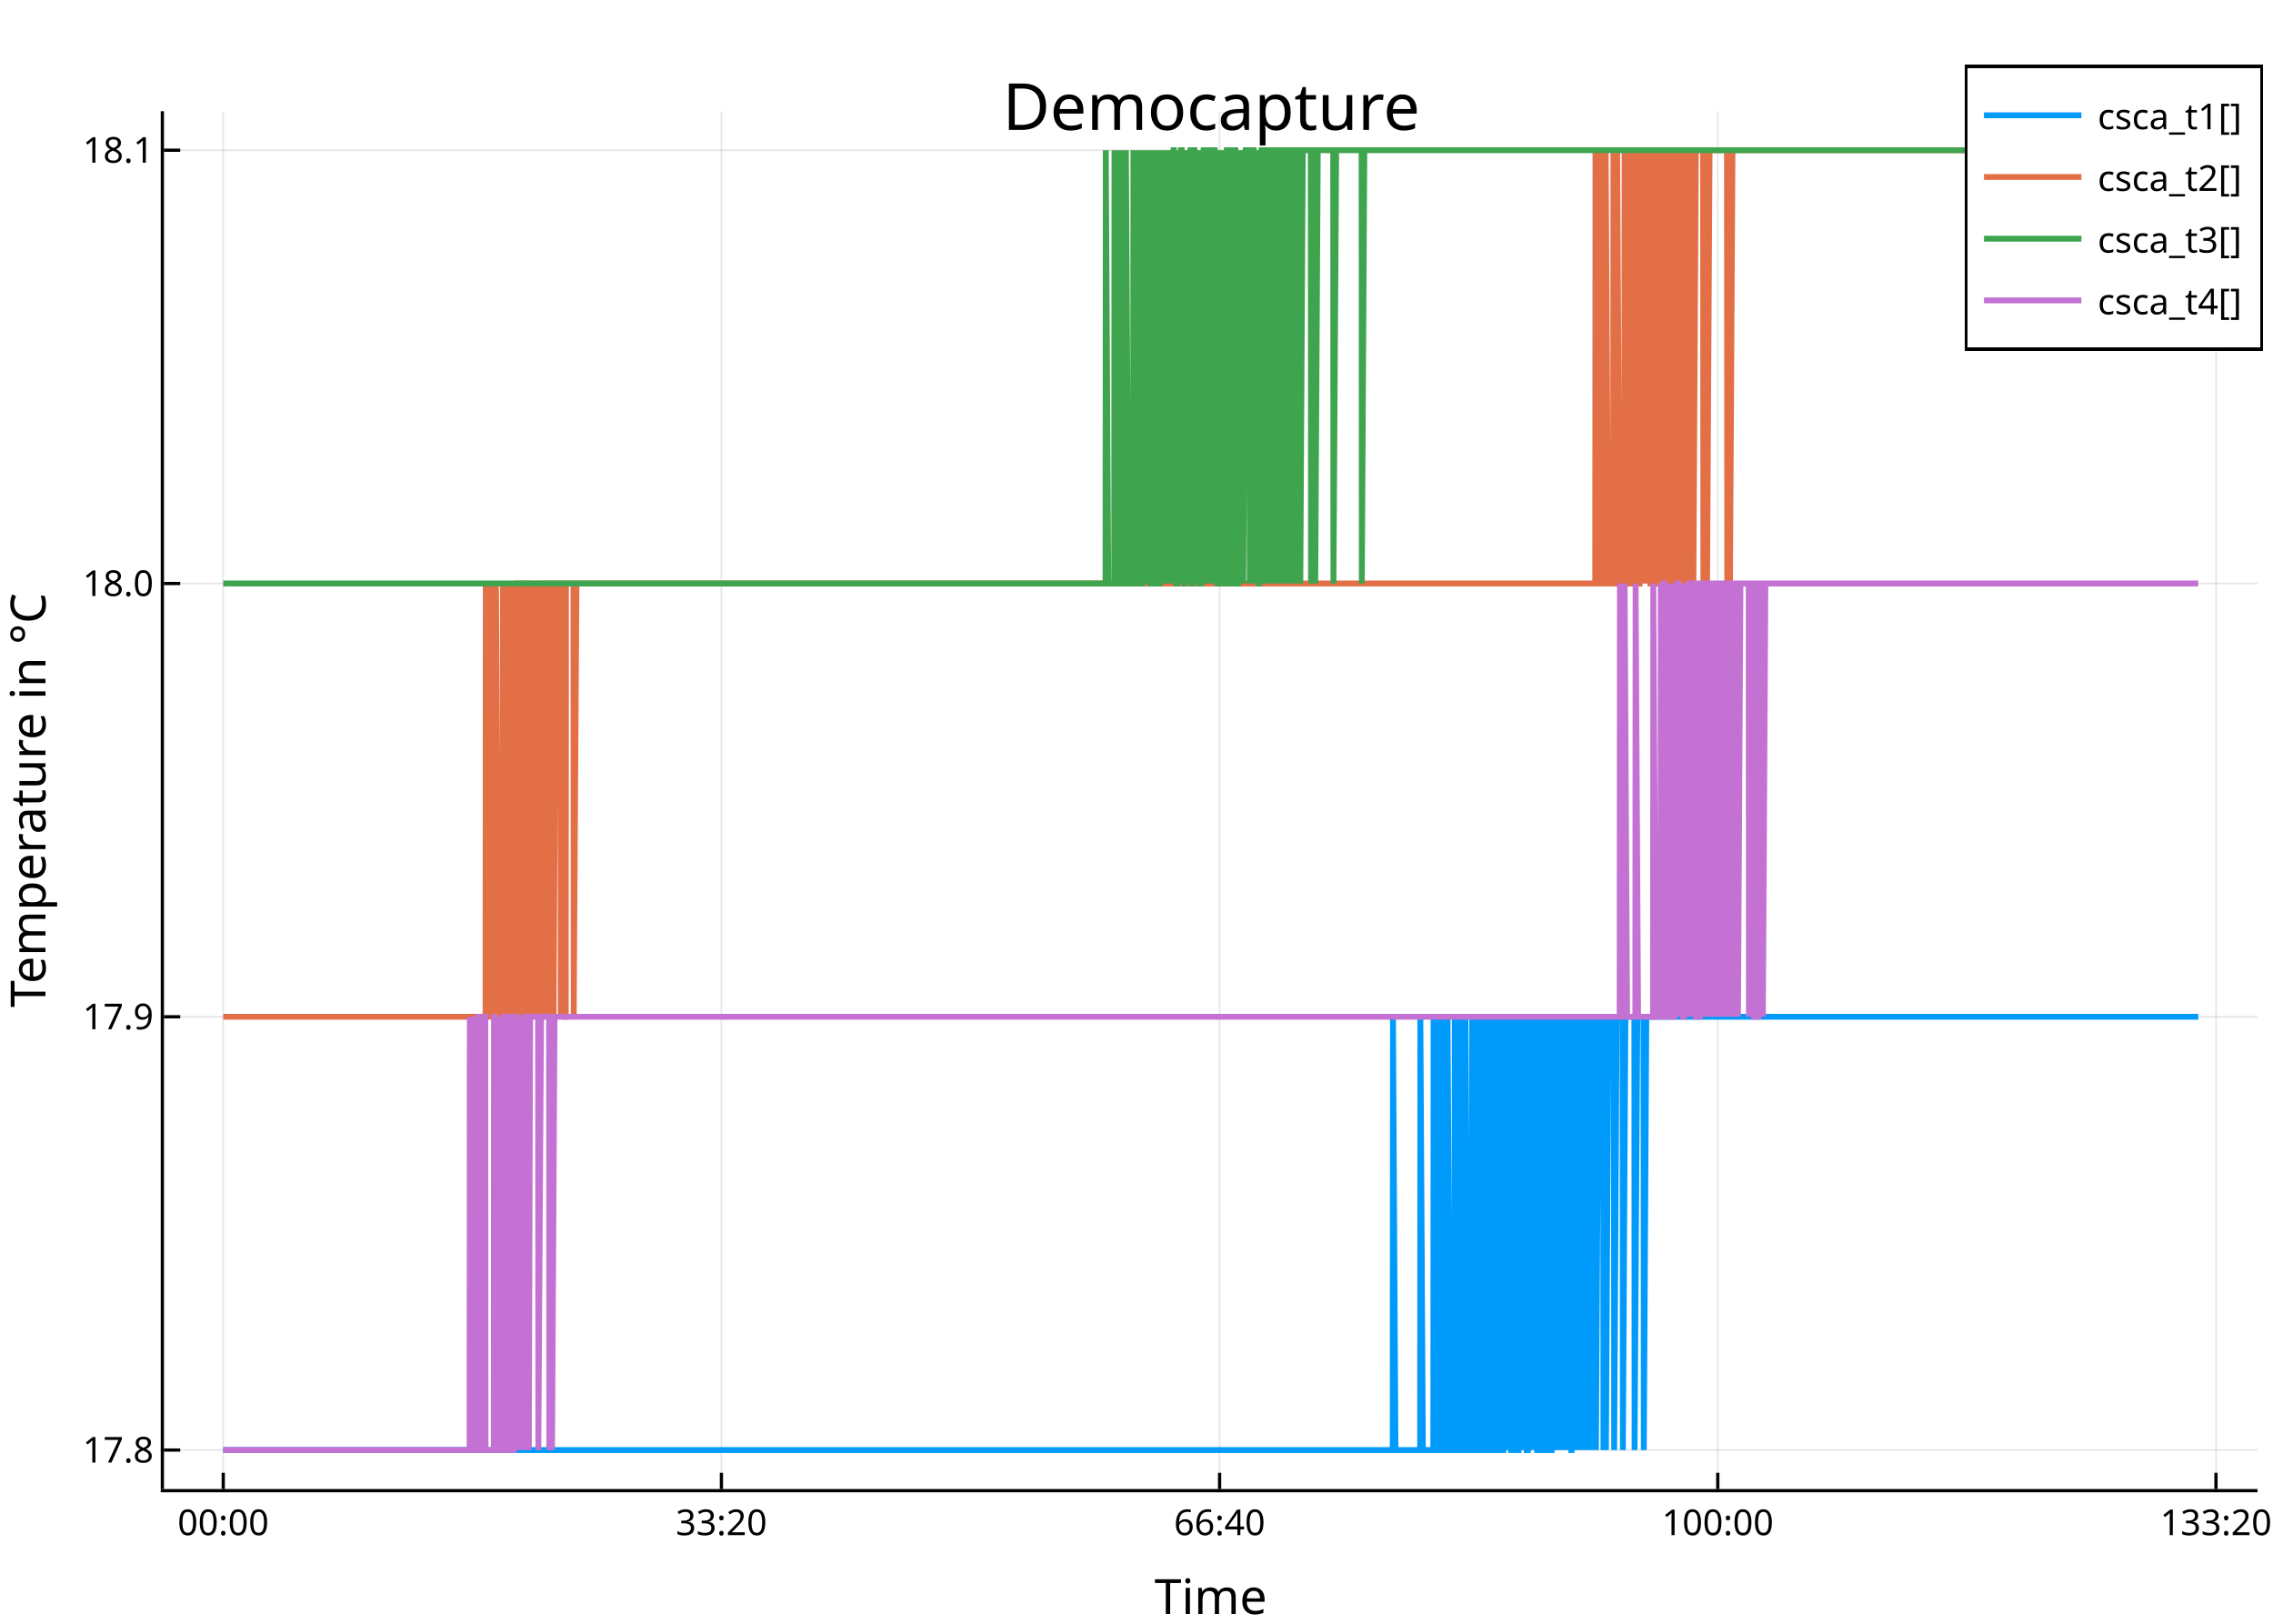
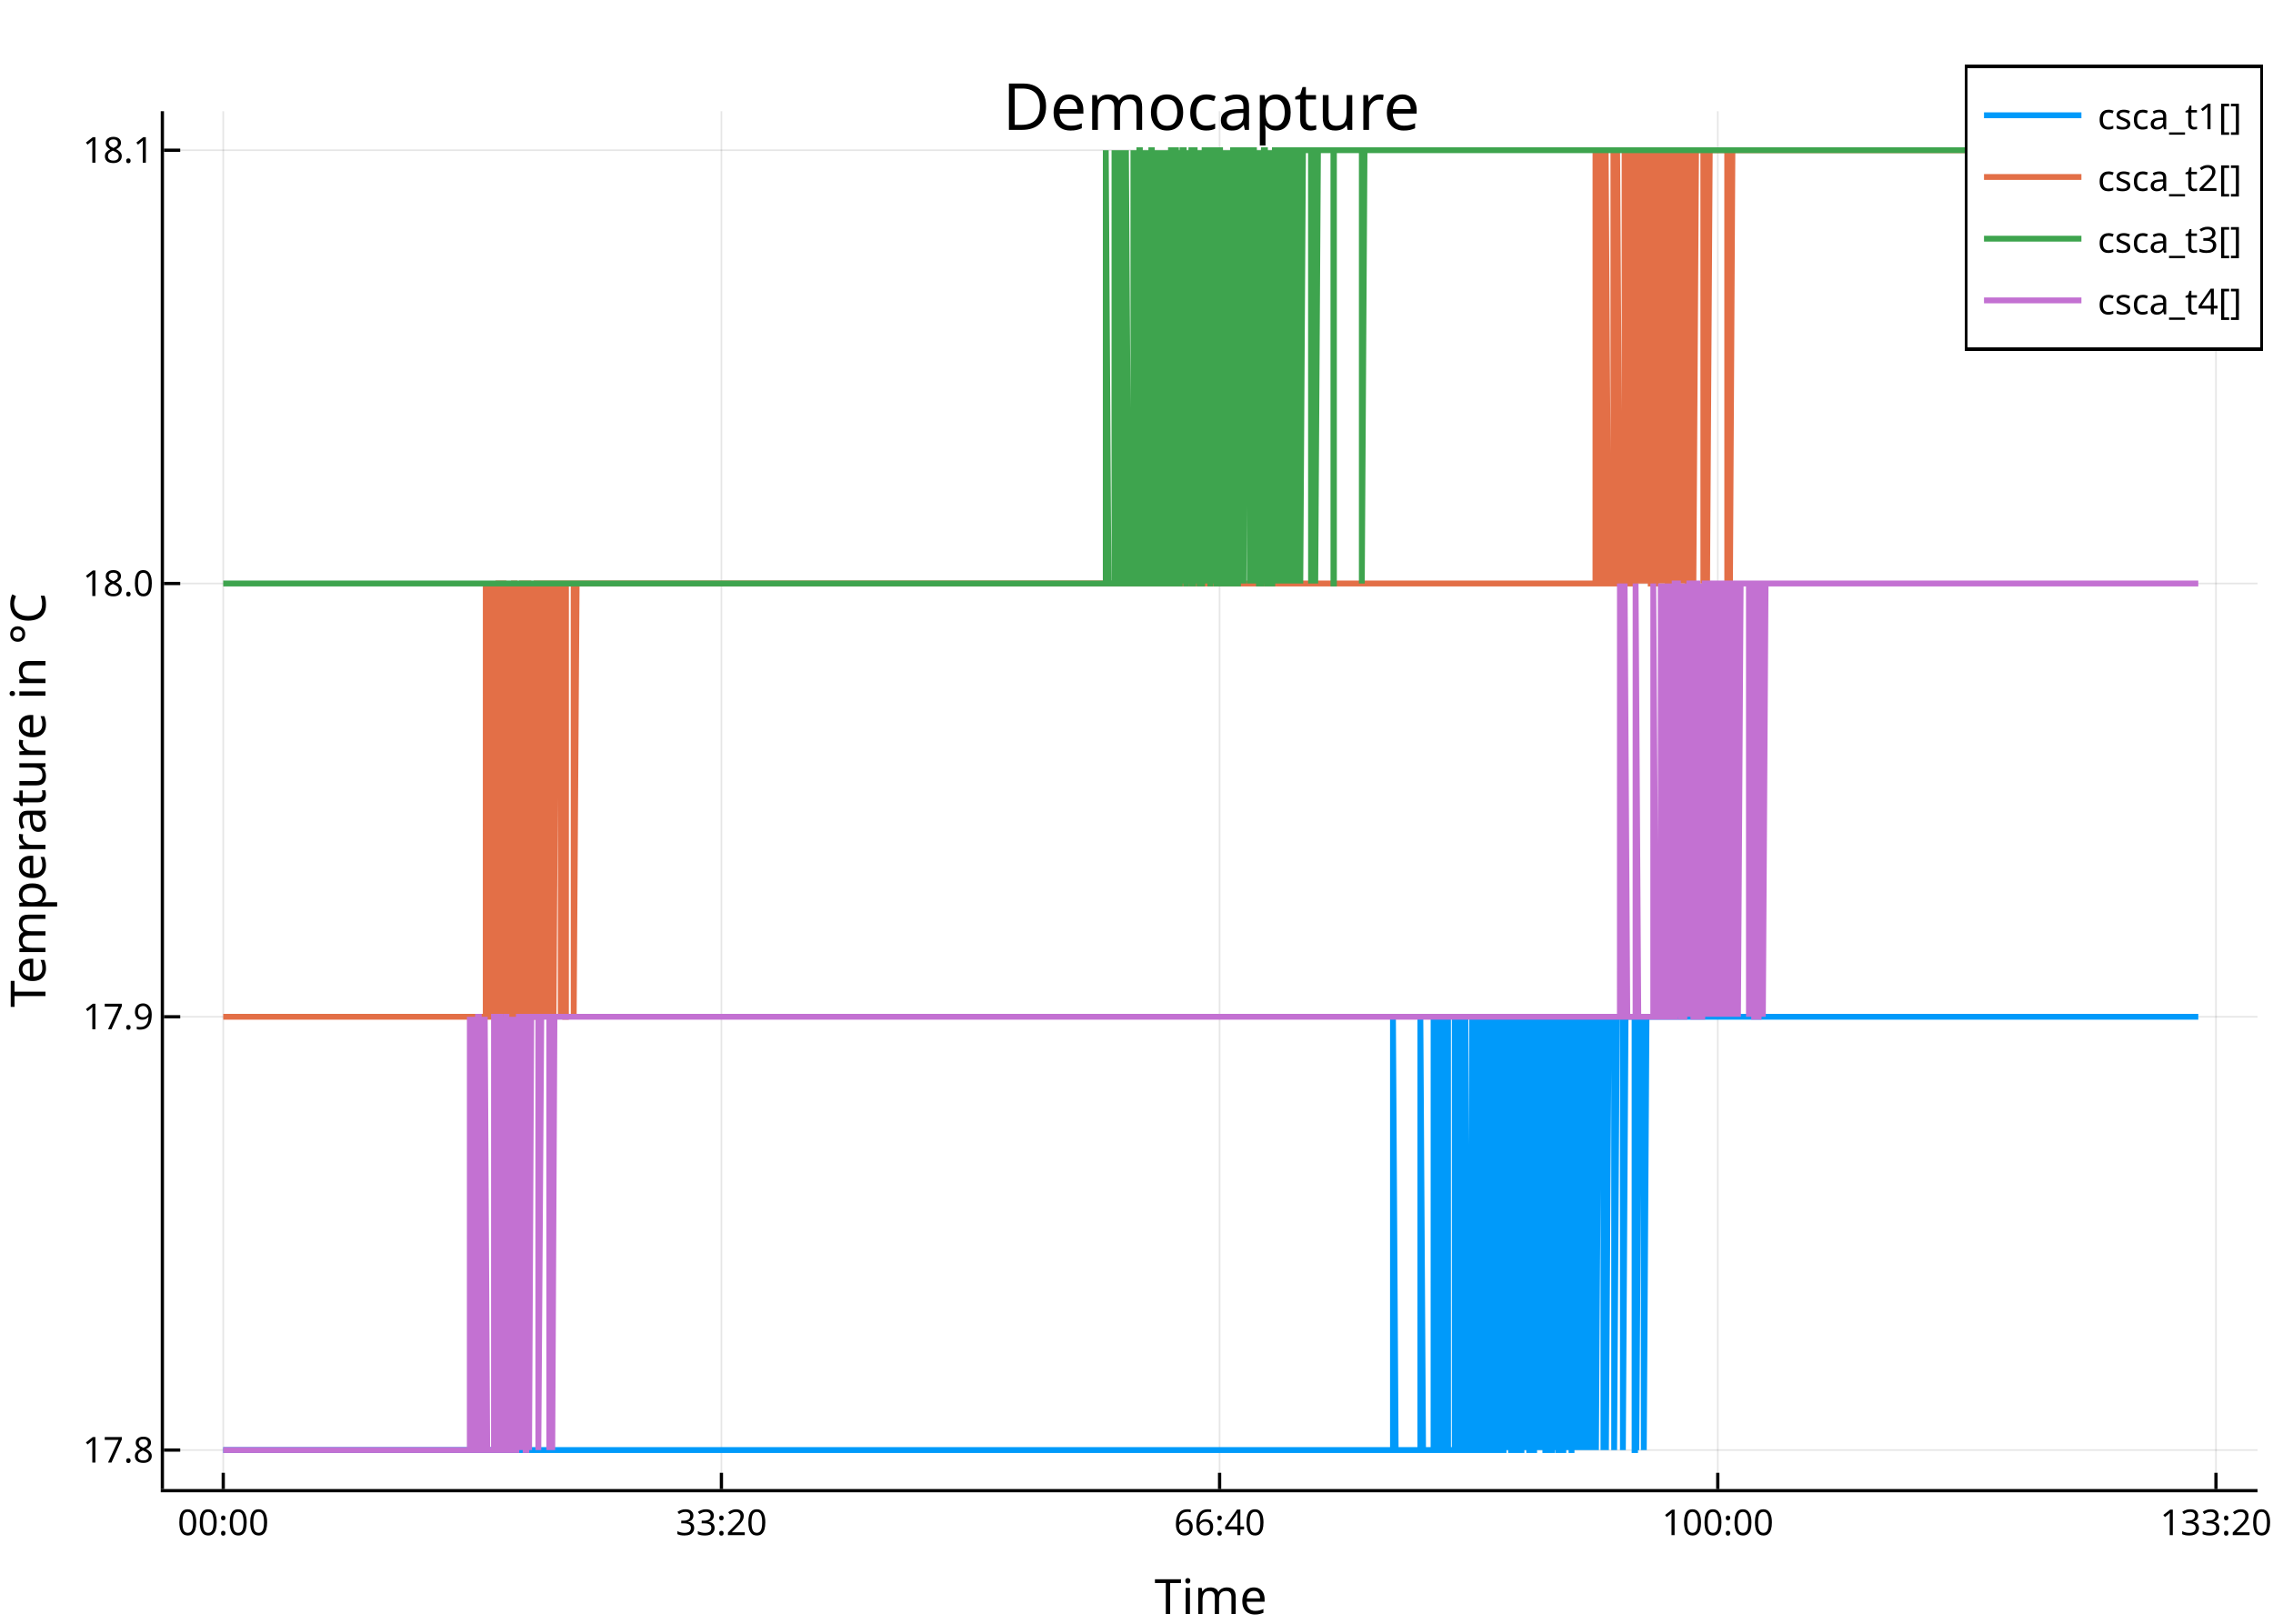
<svg xmlns="http://www.w3.org/2000/svg" class="main-svg" width="700" height="500" style="" viewBox="0 0 700 500">
  <rect x="0" y="0" width="700" height="500" style="fill: rgb(255, 255, 255); fill-opacity: 1;" />
-   <defs id="defs-a75c90">
+   <defs id="defs-1ea648">
    <g class="clips">
-       <clipPath id="clipa75c90xyplot" class="plotclip">
+       <clipPath id="clip1ea648xyplot" class="plotclip">
        <rect width="644.738" height="424.274" />
      </clipPath>
-       <clipPath class="axesclip" id="clipa75c90x">
+       <clipPath class="axesclip" id="clip1ea648x">
        <rect x="50.501" y="0" width="644.738" height="500" />
      </clipPath>
-       <clipPath class="axesclip" id="clipa75c90y">
+       <clipPath class="axesclip" id="clip1ea648y">
        <rect x="0" y="34.247" width="700" height="424.274" />
      </clipPath>
-       <clipPath class="axesclip" id="clipa75c90xy">
+       <clipPath class="axesclip" id="clip1ea648xy">
        <rect x="50.501" y="34.247" width="644.738" height="424.274" />
      </clipPath>
    </g>
    <g class="gradients" />
    <g class="patterns" />
  </defs>
  <g class="bglayer" />
  <g class="layer-below">
    <g class="imagelayer" />
    <g class="shapelayer" />
  </g>
  <g class="cartesianlayer">
    <g class="subplot xy">
      <g class="layer-subplot">
        <g class="shapelayer" />
        <g class="imagelayer" />
      </g>
      <g class="minor-gridlayer">
        <g class="x" />
        <g class="y" />
      </g>
      <g class="gridlayer">
        <g class="x">
          <path class="xgrid crisp" transform="translate(68.7506,0)" d="M0,34.247v424.274" style="stroke: rgb(0, 0, 0); stroke-opacity: 0.1; stroke-width: 0.5px;" />
          <path class="xgrid crisp" transform="translate(222.1706,0)" d="M0,34.247v424.274" style="stroke: rgb(0, 0, 0); stroke-opacity: 0.1; stroke-width: 0.5px;" />
          <path class="xgrid crisp" transform="translate(375.5906,0)" d="M0,34.247v424.274" style="stroke: rgb(0, 0, 0); stroke-opacity: 0.1; stroke-width: 0.5px;" />
          <path class="xgrid crisp" transform="translate(529.0106,0)" d="M0,34.247v424.274" style="stroke: rgb(0, 0, 0); stroke-opacity: 0.1; stroke-width: 0.5px;" />
          <path class="xgrid crisp" transform="translate(682.4406,0)" d="M0,34.247v424.274" style="stroke: rgb(0, 0, 0); stroke-opacity: 0.1; stroke-width: 0.5px;" />
        </g>
        <g class="y">
          <path class="ygrid crisp" transform="translate(0,446.5171)" d="M50.501,0h644.738" style="stroke: rgb(0, 0, 0); stroke-opacity: 0.1; stroke-width: 0.5px;" />
          <path class="ygrid crisp" transform="translate(0,313.0971)" d="M50.501,0h644.738" style="stroke: rgb(0, 0, 0); stroke-opacity: 0.1; stroke-width: 0.5px;" />
          <path class="ygrid crisp" transform="translate(0,179.6771)" d="M50.501,0h644.738" style="stroke: rgb(0, 0, 0); stroke-opacity: 0.1; stroke-width: 0.5px;" />
          <path class="ygrid crisp" transform="translate(0,46.2571)" d="M50.501,0h644.738" style="stroke: rgb(0, 0, 0); stroke-opacity: 0.1; stroke-width: 0.5px;" />
        </g>
      </g>
      <g class="zerolinelayer" />
      <g class="layer-between">
        <g class="shapelayer" />
        <g class="imagelayer" />
      </g>
      <path class="xlines-below" />
      <path class="ylines-below" />
      <g class="overlines-below" />
      <g class="xaxislayer-below" />
      <g class="yaxislayer-below" />
      <g class="overaxes-below" />
      <g class="overplot">
-         <g class="xy" transform="translate(50.5006,34.2471)" clip-path="url(#clipa75c90xyplot)">
+         <g class="xy" transform="translate(50.5006,34.2471)" clip-path="url(#clip1ea648xyplot)">
          <g class="scatterlayer mlayer">
-             <g class="trace scatter trace0d19b8" style="stroke-miterlimit: 2; opacity: 1;">
-               <g class="fills" />
-               <g class="errorbars" />
-               <g class="lines">
-                 <path class="js-line" d="M18.25,412.27L378.41,412.27L378.48,278.85L379.25,412.27L379.33,412.27L386.84,412.27L386.92,278.85L387.69,412.27L387.77,412.27L390.91,412.27L390.99,278.85L391.6,412.27L391.68,278.85L391.75,278.85L392.52,412.27L392.6,412.27L393.44,412.27L393.52,278.85L394.36,412.27L394.44,412.27L395.21,412.27L395.28,278.85L396.13,412.27L396.2,412.27L397.43,412.27L397.51,278.85L398.27,412.27L398.35,412.27L398.74,412.27L398.81,278.85L399.58,412.27L399.66,412.27L399.96,278.85L400.35,412.27L400.42,412.27L400.73,412.27L400.81,278.85L401.65,412.27L401.73,412.27L402.8,412.27L402.88,278.85L403.72,412.27L403.8,412.27L404.03,278.85L404.49,412.27L404.57,412.27L405.03,412.27L405.1,278.85L405.26,278.85L405.33,412.27L405.72,412.27L405.79,278.85L406.64,412.27L406.71,412.27L407.17,412.27L407.25,278.85L408.02,412.27L408.09,278.85L408.25,278.85L408.32,412.27L408.48,412.27L408.55,278.85L409.32,412.27L409.4,412.27L409.55,412.27L409.63,278.85L409.86,278.85L409.94,412.27L410.63,278.85L410.7,412.27L411.39,412.27L411.47,278.85L412.24,412.27L412.31,412.27L412.47,412.27L412.54,278.85L413.23,412.27L413.31,278.85L414,412.27L414.08,278.85L414.84,412.27L414.92,412.27L415.61,278.85L415.69,412.27L416.46,278.85L416.53,412.27L417.15,412.27L417.22,278.85L417.99,412.27L418.07,278.85L418.83,412.27L418.91,278.85L419.68,412.27L419.75,412.27L420.06,412.27L420.14,278.85L420.9,412.27L420.98,278.85L421.21,412.27L421.67,278.85L421.75,278.85L422.44,412.27L422.52,278.85L422.82,278.85L422.9,412.27L423.28,412.27L423.36,278.85L423.9,412.27L424.05,278.85L424.13,278.85L424.97,412.27L425.05,412.27L425.74,278.85L425.81,412.27L426.35,278.85L426.5,412.27L426.58,412.27L427.04,278.85L427.27,412.27L427.35,412.27L428.04,278.85L428.12,412.27L428.88,278.85L428.96,278.85L429.34,278.85L429.42,412.27L430.11,278.85L430.19,412.27L430.95,278.85L431.03,412.27L431.8,278.85L431.87,412.27L432.64,278.85L432.72,412.27L433.33,278.85L433.41,412.27L433.49,412.27L434.18,278.85L434.25,412.27L434.94,278.85L435.02,412.27L435.79,278.85L435.86,278.85L436.17,278.85L436.25,412.27L437.01,278.85L437.09,278.85L437.47,412.27L437.78,278.85L437.86,278.85L438.55,412.27L438.63,278.85L439.16,412.27L439.32,278.85L439.39,278.85L440.16,412.27L440.24,278.85L440.93,278.85L441,412.27L441.77,278.85L441.85,278.85L443.23,278.85L443.3,412.27L443.99,278.85L444.07,412.27L444.84,278.85L444.92,278.85L446.53,278.85L446.6,412.27L447.37,278.85L447.45,278.85L449.21,278.85L449.29,412.27L450.06,278.85L450.13,278.85L452.82,278.85L452.89,412.27L453.74,278.85L453.81,278.85L455.65,278.85L455.73,412.27L456.5,278.85L456.58,278.85L626.49,278.85" style="vector-effect: none; fill: none; stroke: rgb(0, 154, 250); stroke-opacity: 1; stroke-width: 1.8px; opacity: 1;" />
-               </g>
-               <g class="points" />
-               <g class="text" />
-             </g>
-             <g class="trace scatter trace20550d" style="stroke-miterlimit: 2; opacity: 1;">
-               <g class="fills" />
-               <g class="errorbars" />
-               <g class="lines">
-                 <path class="js-line" d="M18.25,278.85L99.02,278.85L99.1,145.43L99.87,278.85L99.94,278.85L100.71,145.43L100.79,278.85L101.4,278.85L101.48,145.43L102.17,278.85L102.25,145.43L103.01,278.85L103.09,278.85L104.32,278.85L104.39,145.43L105.24,278.85L105.31,278.85L105.77,145.43L106,278.85L106.08,278.85L106.16,145.43L106.77,278.85L106.85,278.85L107.69,278.85L107.77,145.43L108.61,278.85L108.69,145.43L108.84,145.43L108.92,278.85L109.53,145.43L109.61,278.85L109.69,278.85L109.99,278.85L110.07,145.43L110.3,145.43L110.38,278.85L110.61,278.85L110.68,145.43L111.3,278.85L111.37,145.43L111.45,145.43L112.22,278.85L112.3,145.43L113.06,278.85L113.14,145.43L113.29,145.43L113.37,278.85L114.06,145.43L114.14,278.85L114.83,145.43L114.9,278.85L115.75,145.43L115.82,145.43L116.05,278.85L116.51,145.43L116.59,145.43L116.97,145.43L117.05,278.85L117.82,145.43L117.9,145.43L118.74,145.43L118.82,278.85L119.58,145.43L119.66,145.43L119.89,145.43L119.97,278.85L120.73,145.43L120.81,145.43L122.11,145.43L122.19,278.85L122.96,145.43L123.03,145.43L123.5,145.43L123.57,278.85L123.73,278.85L123.8,145.43L126.1,145.43L126.18,278.85L127.02,145.43L127.1,145.43L440.77,145.43L440.85,12.01L441.62,145.43L441.69,145.43L442.15,145.43L442.23,12.01L443,145.43L443.07,145.43L443.92,145.43L443.99,12.01L444.76,145.43L444.84,145.43L446.3,145.43L446.37,12.01L447.22,145.43L447.29,145.43L447.45,145.43L447.52,12.01L448.29,145.43L448.37,145.43L449.75,145.43L449.82,12.01L450.59,145.43L450.67,145.43L451.21,145.43L451.28,12.01L451.82,145.43L451.97,12.01L452.05,12.01L452.82,145.43L452.89,145.43L453.51,12.01L453.58,145.43L453.66,145.43L454.27,12.01L454.35,145.43L454.43,145.43L455.19,12.01L455.27,12.01L455.89,145.43L455.96,12.01L456.04,12.01L456.73,145.43L456.81,12.01L457.04,12.01L457.11,145.43L457.57,12.01L457.8,145.43L457.88,145.43L458.11,145.43L458.19,12.01L458.42,12.01L458.49,145.43L459.18,12.01L459.26,145.43L459.41,145.43L459.49,12.01L460.18,12.01L460.26,145.43L461.02,12.01L461.1,145.43L461.87,12.01L461.95,12.01L462.25,12.01L462.33,145.43L462.94,12.01L463.02,145.43L463.1,145.43L463.86,12.01L463.94,12.01L464.71,145.43L464.78,145.43L465.47,12.01L465.55,145.43L466.32,12.01L466.39,12.01L466.78,12.01L466.85,145.43L467.62,12.01L467.7,12.01L468.47,145.43L468.54,12.01L468.7,12.01L468.77,145.43L468.93,145.43L469,12.01L469.23,145.43L469.69,12.01L469.77,12.01L470.15,12.01L470.23,145.43L470.92,12.01L471,145.43L471.76,12.01L471.84,12.01L473.99,12.01L474.07,145.43L474.83,12.01L474.91,12.01L475.14,12.01L475.22,145.43L475.98,12.01L476.06,12.01L481.35,12.01L481.43,145.43L482.2,12.01L482.27,145.43L483.04,12.01L483.12,12.01L626.49,12.01" style="vector-effect: none; fill: none; stroke: rgb(227, 111, 71); stroke-opacity: 1; stroke-width: 1.8px; opacity: 1;" />
-               </g>
-               <g class="points" />
-               <g class="text" />
-             </g>
-             <g class="trace scatter traced1fbab" style="stroke-miterlimit: 2; opacity: 1;">
-               <g class="fills" />
-               <g class="errorbars" />
-               <g class="lines">
-                 <path class="js-line" d="M18.25,145.43L289.96,145.43L290.04,12.01L290.8,145.43L290.88,145.43L292.64,145.43L292.72,12.01L293.49,145.43L293.56,145.43L294.02,145.43L294.1,12.01L294.87,145.43L294.94,12.01L295.71,145.43L295.79,145.43L296.17,145.43L296.25,12.01L297.02,145.43L297.09,145.43L298.47,145.43L298.55,12.01L299.24,145.43L299.32,12.01L300.08,145.43L300.16,145.43L300.77,12.01L300.85,145.43L300.93,145.43L301.24,145.43L301.31,12.01L302,145.43L302.08,12.01L302.85,145.43L302.92,12.01L303.77,145.43L303.84,145.43L304,145.43L304.07,12.01L304.92,145.43L304.99,145.43L305.22,145.43L305.3,12.01L306.07,145.43L306.14,145.43L306.68,145.43L306.76,12.01L307.6,145.43L307.68,12.01L308.45,145.43L308.52,12.01L309.29,145.43L309.37,12.01L310.13,145.43L310.21,12.01L310.82,145.43L310.9,12.01L310.98,12.01L311.74,145.43L311.82,145.43L312.13,145.43L312.2,12.01L313.05,145.43L313.13,12.01L313.43,12.01L313.51,145.43L314.2,12.01L314.28,145.43L314.51,145.43L314.58,12.01L315.27,145.43L315.35,12.01L316.04,145.43L316.12,12.01L316.58,12.01L316.65,145.43L316.88,145.43L316.96,12.01L317.34,12.01L317.42,145.43L318.11,12.01L318.19,145.43L318.96,12.01L319.03,145.43L319.42,145.43L319.49,12.01L319.95,145.43L320.18,12.01L320.26,12.01L320.49,12.01L320.57,145.43L321.33,12.01L321.41,12.01L322.18,145.43L322.25,12.01L322.48,12.01L322.56,145.43L323.48,12.01L323.56,12.01L324.33,145.43L324.4,145.43L325.17,12.01L325.25,145.43L325.55,12.01L325.94,145.43L326.01,145.43L326.32,145.43L326.4,12.01L327.24,145.43L327.32,12.01L327.55,12.01L327.62,145.43L327.85,12.01L328.31,145.43L328.39,145.43L329.16,12.01L329.23,12.01L329.46,12.01L329.54,145.43L329.7,145.43L329.77,12.01L329.93,12.01L330,145.43L330.62,12.01L330.69,145.43L330.77,145.43L331.54,12.01L331.61,145.43L332.3,12.01L332.38,145.43L333.15,12.01L333.22,12.01L334.3,12.01L334.37,145.43L335.14,12.01L335.22,12.01L335.6,12.01L335.68,145.43L336.37,12.01L336.45,145.43L337.06,12.01L337.14,145.43L337.21,145.43L337.98,12.01L338.06,12.01L338.21,145.43L338.75,12.01L338.82,12.01L338.98,12.01L339.05,145.43L339.82,12.01L339.9,145.43L340.66,12.01L340.74,12.01L341.43,145.43L341.51,12.01L342.43,12.01L342.51,145.43L343.35,12.01L343.43,12.01L343.81,12.01L343.89,145.43L344.65,12.01L344.73,12.01L344.88,145.43L345.42,12.01L345.5,12.01L346.34,12.01L346.42,145.43L347.26,12.01L347.34,145.43L348.11,12.01L348.18,12.01L349.03,12.01L349.1,145.43L349.87,12.01L349.95,145.43L350.71,12.01L350.79,12.01L353.17,12.01L353.25,145.43L354.09,12.01L354.17,12.01L354.47,12.01L354.55,145.43L355.32,12.01L355.39,12.01L360.07,12.01L360.15,145.43L360.99,12.01L361.07,12.01L368.82,12.01L368.89,145.43L369.66,12.01L369.74,12.01L626.49,12.01" style="vector-effect: none; fill: none; stroke: rgb(62, 164, 78); stroke-opacity: 1; stroke-width: 1.8px; opacity: 1;" />
-               </g>
-               <g class="points" />
-               <g class="text" />
-             </g>
-             <g class="trace scatter trace2af8b9" style="stroke-miterlimit: 2; opacity: 1;">
-               <g class="fills" />
-               <g class="errorbars" />
-               <g class="lines">
-                 <path class="js-line" d="M18.25,412.27L94.11,412.27L94.19,278.85L94.96,412.27L95.04,412.27L95.5,412.27L95.57,278.85L96.34,412.27L96.42,412.27L96.65,412.27L96.72,278.85L96.88,278.85L96.95,412.27L97.03,278.85L97.64,412.27L97.72,412.27L97.87,412.27L97.95,278.85L98.72,412.27L98.79,278.85L98.95,278.85L99.02,412.27L101.56,412.27L101.63,278.85L101.79,278.85L101.86,412.27L102.02,278.85L102.55,412.27L102.63,412.27L102.78,412.27L102.86,278.85L103.7,412.27L103.78,412.27L103.93,412.27L104.01,278.85L104.62,412.27L104.7,278.85L104.78,278.85L105.47,412.27L105.54,278.85L105.7,278.85L105.77,412.27L106.16,412.27L106.24,278.85L106.39,278.85L106.47,412.27L106.93,412.27L107,278.85L107.39,278.85L107.46,412.27L107.69,412.27L107.77,278.85L108.46,412.27L108.54,278.85L108.84,278.85L108.92,412.27L109.61,278.85L109.69,412.27L110.38,278.85L110.45,412.27L111.22,278.85L111.3,278.85L111.99,412.27L112.07,278.85L112.37,412.27L112.76,278.85L112.83,278.85L115.21,278.85L115.29,412.27L116.13,278.85L116.21,278.85L118.59,278.85L118.66,412.27L119.43,278.85L119.51,412.27L120.27,278.85L120.35,278.85L448.29,278.85L448.37,145.43L449.13,278.85L449.21,278.85L449.75,278.85L449.82,145.43L450.59,278.85L450.67,278.85L453.12,278.85L453.2,145.43L453.97,278.85L454.04,278.85L458.57,278.85L458.65,145.43L459.41,278.85L459.49,278.85L460.87,278.85L460.95,145.43L461.72,278.85L461.79,145.43L461.95,145.43L462.02,278.85L462.18,145.43L462.71,278.85L462.79,278.85L463.1,278.85L463.17,145.43L463.86,278.85L463.94,145.43L464.71,278.85L464.78,278.85L465.17,278.85L465.24,145.43L466.01,278.85L466.09,145.43L466.24,145.43L466.32,278.85L467.08,145.43L467.16,278.85L467.7,145.43L467.85,278.85L467.93,278.85L468.16,278.85L468.24,145.43L468.93,278.85L469,145.43L469.62,278.85L469.69,145.43L469.77,145.43L470.15,145.43L470.23,278.85L470.92,145.43L471,278.85L471.61,145.43L471.69,278.85L471.76,278.85L471.92,278.85L471.99,145.43L472.15,145.43L472.22,278.85L472.61,145.43L472.91,278.85L472.99,278.85L473.76,145.43L473.84,145.43L473.99,145.43L474.07,278.85L474.83,145.43L474.91,145.43L475.6,278.85L475.68,145.43L475.91,145.43L475.98,278.85L476.67,145.43L476.75,278.85L477.52,145.43L477.59,145.43L477.82,145.43L477.9,278.85L478.67,145.43L478.75,278.85L479.59,145.43L479.67,145.43L480.13,278.85L480.36,145.43L480.43,145.43L480.51,278.85L481.12,145.43L481.2,145.43L481.81,145.43L481.89,278.85L482.66,145.43L482.73,145.43L483.04,145.43L483.12,278.85L483.88,145.43L483.96,145.43L484.65,145.43L484.73,278.85L485.5,145.43L485.57,145.43L488.03,145.43L488.1,278.85L488.87,145.43L488.95,145.43L489.64,145.43L489.71,278.85L489.87,278.85L489.94,145.43L490.25,145.43L490.33,278.85L490.94,145.43L491.02,278.85L491.1,278.85L491.86,145.43L491.94,145.43L492.32,145.43L492.4,278.85L493.17,145.43L493.24,145.43L626.49,145.43" style="vector-effect: none; fill: none; stroke: rgb(195, 113, 210); stroke-opacity: 1; stroke-width: 1.8px; opacity: 1;" />
+             <g class="trace scatter trace8c6fd3" style="stroke-miterlimit: 2; opacity: 1;">
+               <g class="fills" />
+               <g class="errorbars" />
+               <g class="lines">
+                 <path class="js-line" d="M18.25,412.27L378.48,412.27L378.48,278.85L379.31,412.27L379.32,412.27L386.91,412.27L386.91,412.27L386.92,278.85L387.75,412.27L387.76,412.27L390.98,412.27L390.99,278.85L391.67,412.27L391.74,278.85L391.75,278.85L392.58,412.27L392.58,412.27L392.59,412.27L393.51,412.27L393.52,278.85L394.42,412.27L394.42,412.27L394.43,412.27L395.28,412.27L395.28,278.85L395.43,278.85L395.44,412.27L397.5,412.27L397.51,278.85L398.33,412.27L398.34,412.27L398.8,412.27L398.8,412.27L398.81,278.85L399.49,412.27L399.56,278.85L399.57,278.85L400.33,412.27L400.34,412.27L400.8,412.27L400.81,278.85L401.71,412.27L401.72,412.27L402.87,412.27L402.88,278.85L403.56,412.27L403.63,278.85L403.64,278.85L403.64,412.27L404.39,412.27L404.4,412.27L405.09,412.27L405.09,412.27L405.1,278.85L405.32,278.85L405.32,278.85L405.33,412.27L405.78,412.27L405.78,412.27L405.79,278.85L406.7,412.27L406.71,412.27L407.24,412.27L407.25,278.85L407.93,412.27L408,278.85L408.01,278.85L408.77,412.27L408.78,412.27L409.62,412.27L409.63,278.85L409.93,278.85L409.94,412.27L410.69,278.85L410.69,278.85L410.7,412.27L411.46,412.27L411.47,278.85L412.3,412.27L412.31,412.27L412.54,412.27L412.54,278.85L413.3,412.27L413.31,278.85L414.07,412.27L414.08,278.85L414.76,412.27L414.83,278.85L414.84,278.85L414.84,412.27L415.59,412.27L415.6,412.27L416.06,278.85L416.35,412.27L416.36,412.27L416.52,278.85L417.11,412.27L417.12,412.27L417.75,278.85L417.87,412.27L417.88,412.27L418.06,412.27L418.07,278.85L418.9,412.27L418.91,278.85L419.59,412.27L419.66,278.85L419.67,278.85L420.43,412.27L420.44,412.27L421.13,278.85L421.19,412.27L421.2,412.27L421.82,278.85L421.95,412.27L421.96,412.27L422.73,278.85L422.74,278.85L423.58,412.27L423.59,278.85L424.35,412.27L424.36,278.85L424.66,278.85L424.66,412.27L425.35,278.85L425.41,412.27L425.42,412.27L425.65,412.27L425.65,412.27L425.66,278.85L426.27,412.27L426.41,278.85L426.42,278.85L427.18,412.27L427.19,412.27L427.49,412.27L427.49,412.27L427.5,278.85L428.18,412.27L428.25,278.85L428.26,278.85L428.72,412.27L429.01,278.85L429.02,278.85L429.41,278.85L429.42,412.27L429.64,412.27L429.65,278.85L430.18,278.85L430.19,412.27L430.64,278.85L430.94,412.27L430.95,412.27L430.95,278.85L431.7,278.85L431.71,278.85L431.87,278.85L431.87,412.27L432.71,278.85L432.72,412.27L433.4,278.85L433.47,412.27L433.48,412.27L434.24,278.85L434.24,278.85L434.25,412.27L435.01,278.85L435.02,412.27L435.85,278.85L435.86,278.85L436.24,278.85L436.25,412.27L437.07,278.85L437.08,278.85L437.24,278.85L437.24,412.27L438,278.85L438,278.85L438.01,412.27L438.77,278.85L438.78,412.27L439.54,278.85L439.55,412.27L440.37,278.85L440.37,278.85L440.38,278.85L441,278.85L441,412.27L441.83,278.85L441.84,278.85L443.3,278.85L443.3,412.27L444.06,278.85L444.06,278.85L444.07,412.27L444.9,278.85L444.91,278.85L446.6,278.85L446.6,412.27L447.43,278.85L447.44,278.85L449.28,278.85L449.29,412.27L450.11,278.85L450.12,278.85L452.89,278.85L452.89,412.27L453.04,412.27L453.05,278.85L453.42,278.85L453.43,412.27L454.26,278.85L454.27,278.85L455.72,278.85L455.72,278.85L455.73,412.27L456.56,278.85L456.57,278.85L626.49,278.85" style="vector-effect: none; fill: none; stroke: rgb(0, 154, 250); stroke-opacity: 1; stroke-width: 1.8px; opacity: 1;" />
+               </g>
+               <g class="points" />
+               <g class="text" />
+             </g>
+             <g class="trace scatter trace8dc12c" style="stroke-miterlimit: 2; opacity: 1;">
+               <g class="fills" />
+               <g class="errorbars" />
+               <g class="lines">
+                 <path class="js-line" d="M18.25,278.85L99.09,278.85L99.09,278.85L99.1,145.43L99.93,278.85L99.94,278.85L100.09,278.85L100.1,145.43L100.92,278.85L100.93,278.85L101.47,278.85L101.48,145.43L102.24,278.85L102.25,145.43L102.85,278.85L103,145.43L103.01,145.43L103.01,278.85L103.76,278.85L103.77,278.85L104.39,278.85L104.39,145.43L104.54,145.43L104.55,278.85L104.85,145.43L105.3,278.85L105.31,278.85L105.84,145.43L106.06,278.85L106.07,278.85L106.23,145.43L106.82,278.85L106.83,278.85L107.76,278.85L107.77,145.43L107.92,145.43L107.92,278.85L108.53,145.43L108.67,278.85L108.68,278.85L109.37,145.43L109.43,278.85L109.44,278.85L110.28,145.43L110.29,145.43L111.13,278.85L111.14,278.85L111.14,145.43L111.89,145.43L111.9,145.43L112.21,145.43L112.22,278.85L113.05,145.43L113.05,145.43L113.06,278.85L113.82,145.43L113.83,278.85L113.98,278.85L113.98,145.43L114.36,278.85L114.73,145.43L114.74,145.43L114.9,145.43L114.9,278.85L115.51,145.43L115.65,278.85L115.66,278.85L116.42,145.43L116.43,145.43L117.04,145.43L117.04,145.43L117.05,278.85L117.88,145.43L117.89,145.43L118.81,145.43L118.82,278.85L119.64,145.43L119.64,145.43L119.65,145.43L119.96,145.43L119.97,278.85L120.79,145.43L120.79,145.43L120.8,145.43L122.18,145.43L122.18,145.43L122.19,278.85L123.02,145.43L123.03,145.43L123.56,145.43L123.56,145.43L123.57,278.85L123.79,278.85L123.79,278.85L123.8,145.43L126.17,145.43L126.18,278.85L127.08,145.43L127.09,145.43L440.84,145.43L440.85,12.01L441.68,145.43L441.69,145.43L442.22,145.43L442.22,145.43L442.23,12.01L443.06,145.43L443.07,145.43L443.99,145.43L443.99,12.01L444.82,145.43L444.82,145.43L444.83,145.43L446.37,145.43L446.37,12.01L447.28,145.43L447.29,145.43L447.52,145.43L447.52,12.01L448.35,145.43L448.36,145.43L449.82,145.43L449.82,12.01L450.65,145.43L450.65,145.43L450.66,145.43L451.27,145.43L451.27,145.43L451.28,12.01L451.89,145.43L452.03,12.01L452.04,12.01L452.88,145.43L452.89,145.43L453.04,145.43L453.05,12.01L453.73,145.43L453.8,12.01L453.81,12.01L454.5,145.43L454.56,12.01L454.57,12.01L455.19,145.43L455.32,12.01L455.33,12.01L455.95,145.43L456.08,12.01L456.09,12.01L456.8,145.43L456.84,12.01L456.85,12.01L457.1,12.01L457.1,12.01L457.11,145.43L457.64,12.01L457.86,145.43L457.87,145.43L458.18,145.43L458.19,12.01L458.49,12.01L458.49,145.43L459.25,12.01L459.25,12.01L459.26,145.43L459.48,145.43L459.48,145.43L459.49,12.01L460.25,12.01L460.26,145.43L461.09,12.01L461.09,12.01L461.1,145.43L461.93,12.01L461.94,12.01L462.32,12.01L462.33,145.43L463.01,12.01L463.08,145.43L463.09,145.43L463.92,12.01L463.92,12.01L463.93,12.01L464.77,145.43L464.78,145.43L464.93,145.43L464.94,12.01L465.32,12.01L465.33,145.43L466.22,12.01L466.23,12.01L466.85,12.01L466.85,145.43L467.68,12.01L467.68,12.01L467.69,12.01L467.92,145.43L468.44,12.01L468.45,12.01L469.22,145.43L469.23,145.43L470.06,12.01L470.07,12.01L470.22,12.01L470.23,145.43L470.99,12.01L471,145.43L471.82,12.01L471.83,12.01L474.06,12.01L474.07,145.43L474.89,12.01L474.89,12.01L474.9,12.01L475.21,12.01L475.22,145.43L476.04,12.01L476.04,12.01L476.05,12.01L481.42,12.01L481.43,145.43L482.26,12.01L482.27,12.01L482.27,145.43L483.02,12.01L483.03,12.01L626.49,12.01" style="vector-effect: none; fill: none; stroke: rgb(227, 111, 71); stroke-opacity: 1; stroke-width: 1.8px; opacity: 1;" />
+               </g>
+               <g class="points" />
+               <g class="text" />
+             </g>
+             <g class="trace scatter trace74a325" style="stroke-miterlimit: 2; opacity: 1;">
+               <g class="fills" />
+               <g class="errorbars" />
+               <g class="lines">
+                 <path class="js-line" d="M18.25,145.43L290.03,145.43L290.04,12.01L290.86,145.43L290.86,145.43L290.87,145.43L292.71,145.43L292.72,12.01L293.55,145.43L293.56,145.43L294.09,145.43L294.09,145.43L294.1,12.01L294.94,145.43L294.94,12.01L295.77,145.43L295.77,145.43L295.78,145.43L296.24,145.43L296.25,12.01L297.08,145.43L297.09,145.43L298.54,145.43L298.55,12.01L299.31,145.43L299.32,12.01L300.14,145.43L300.15,145.43L300.38,145.43L300.38,145.43L300.39,12.01L300.54,12.01L300.54,145.43L300.77,145.43L300.77,12.01L301.6,145.43L301.6,145.43L301.61,145.43L302.15,12.01L302.36,145.43L302.37,145.43L302.92,145.43L302.92,12.01L303.83,145.43L303.84,145.43L304.07,145.43L304.07,12.01L304.22,12.01L304.23,145.43L305.29,145.43L305.29,145.43L305.3,12.01L306.13,145.43L306.14,145.43L306.75,145.43L306.76,12.01L307.66,145.43L307.66,145.43L307.67,145.43L307.75,12.01L308.42,145.43L308.43,145.43L308.9,12.01L309.18,145.43L309.19,145.43L309.36,145.43L309.37,12.01L310.05,145.43L310.12,12.01L310.13,12.01L310.13,145.43L310.88,145.43L310.89,145.43L311.65,12.01L311.66,12.01L312.42,145.43L312.43,145.43L312.81,145.43L312.82,12.01L313.65,145.43L313.65,145.43L313.66,12.01L314.04,12.01L314.05,145.43L314.65,12.01L314.8,145.43L314.81,145.43L315.57,12.01L315.58,145.43L316.41,12.01L316.42,12.01L316.65,12.01L316.65,145.43L316.95,145.43L316.95,145.43L316.96,12.01L317.41,12.01L317.41,12.01L317.42,145.43L318.18,12.01L318.19,145.43L318.87,12.01L318.94,145.43L318.95,145.43L319.64,12.01L319.7,145.43L319.71,145.43L320.47,12.01L320.47,12.01L320.48,12.01L321.25,145.43L321.26,12.01L321.48,12.01L321.49,145.43L321.79,12.01L322.24,145.43L322.25,145.43L322.25,12.01L323,12.01L323.01,12.01L323.17,12.01L323.17,145.43L324,12.01L324,12.01L324.01,12.01L324.16,12.01L324.16,12.01L324.17,145.43L324.47,145.43L324.48,12.01L325.01,145.43L325.23,12.01L325.24,12.01L326,145.43L326.01,145.43L326.39,145.43L326.4,12.01L327.3,145.43L327.31,145.43L327.92,12.01L328.06,145.43L328.07,145.43L328.46,145.43L328.47,12.01L328.69,145.43L329.22,12.01L329.23,12.01L329.53,12.01L329.53,12.01L329.54,145.43L329.76,145.43L329.76,145.43L329.77,12.01L329.99,12.01L329.99,12.01L330,145.43L330.68,12.01L330.75,145.43L330.76,145.43L331.6,12.01L331.61,12.01L331.61,145.43L332.36,12.01L332.37,12.01L332.45,145.43L333.12,12.01L333.13,12.01L334.37,12.01L334.37,145.43L335.2,12.01L335.2,12.01L335.21,12.01L335.67,12.01L335.68,145.43L336.44,12.01L336.45,145.43L337.13,12.01L337.2,145.43L337.21,145.43L337.9,12.01L337.96,145.43L337.97,145.43L338.73,12.01L338.74,12.01L339.05,12.01L339.05,145.43L339.66,12.01L339.8,145.43L339.81,145.43L340.5,12.01L340.56,145.43L340.57,145.43L341.27,12.01L341.32,145.43L341.33,145.43L342.11,12.01L342.11,12.01L342.12,12.01L342.5,12.01L342.51,145.43L343.41,12.01L343.42,12.01L343.89,12.01L343.89,145.43L344.71,12.01L344.72,12.01L344.88,12.01L344.88,145.43L345.71,12.01L345.72,12.01L346.41,12.01L346.42,145.43L347.32,12.01L347.32,12.01L347.33,12.01L348.02,145.43L348.08,12.01L348.09,12.01L349.1,12.01L349.1,145.43L349.94,12.01L349.95,145.43L350.77,12.01L350.78,12.01L353.24,12.01L353.25,145.43L354.15,12.01L354.16,12.01L354.54,12.01L354.55,145.43L355.38,12.01L355.39,12.01L360.14,12.01L360.15,145.43L360.3,145.43L360.3,12.01L368.89,12.01L368.89,145.43L369.72,12.01L369.72,12.01L369.73,12.01L626.49,12.01" style="vector-effect: none; fill: none; stroke: rgb(62, 164, 78); stroke-opacity: 1; stroke-width: 1.8px; opacity: 1;" />
+               </g>
+               <g class="points" />
+               <g class="text" />
+             </g>
+             <g class="trace scatter trace103b80" style="stroke-miterlimit: 2; opacity: 1;">
+               <g class="fills" />
+               <g class="errorbars" />
+               <g class="lines">
+                 <path class="js-line" d="M18.25,412.27L94.18,412.27L94.18,412.27L94.19,278.85L95.02,412.27L95.03,412.27L95.56,412.27L95.56,412.27L95.57,278.85L96.4,412.27L96.41,412.27L96.72,412.27L96.72,278.85L96.95,278.85L96.95,412.27L97.1,278.85L97.7,412.27L97.71,412.27L97.94,412.27L97.95,278.85L98.78,412.27L98.79,412.27L98.79,278.85L99.54,412.27L99.55,412.27L101.62,412.27L101.62,412.27L101.63,278.85L101.85,278.85L101.85,278.85L101.86,412.27L102.01,412.27L102.02,278.85L102.84,412.27L102.84,412.27L102.85,412.27L103.61,278.85L103.62,278.85L104.38,412.27L104.39,412.27L104.69,412.27L104.69,412.27L104.7,278.85L105.38,412.27L105.45,278.85L105.46,278.85L106.22,412.27L106.23,412.27L106.46,278.85L106.98,412.27L106.99,412.27L107.45,278.85L107.74,412.27L107.75,412.27L108.22,278.85L108.5,412.27L108.51,412.27L109.29,278.85L109.3,278.85L109.3,412.27L110.05,278.85L110.06,278.85L110.52,412.27L110.81,278.85L110.82,278.85L111.37,278.85L111.37,412.27L111.6,412.27L111.6,278.85L112.29,412.27L112.35,278.85L112.36,278.85L112.44,412.27L113.11,278.85L113.12,278.85L115.28,278.85L115.29,412.27L116.19,278.85L116.2,278.85L118.65,278.85L118.65,278.85L118.66,412.27L119.49,278.85L119.5,278.85L119.58,412.27L120.25,278.85L120.26,278.85L448.36,278.85L448.37,145.43L449.19,278.85L449.2,278.85L449.82,278.85L449.82,145.43L450.65,278.85L450.65,278.85L450.66,278.85L453.19,278.85L453.2,145.43L454.03,278.85L454.04,278.85L458.64,278.85L458.65,145.43L459.47,278.85L459.48,278.85L460.94,278.85L460.95,145.43L461.77,278.85L461.78,278.85L462.24,145.43L462.53,278.85L462.54,278.85L463.16,278.85L463.16,278.85L463.17,145.43L463.93,278.85L463.94,145.43L464.77,278.85L464.78,278.85L465.24,278.85L465.24,145.43L465.4,145.43L465.4,278.85L466.22,145.43L466.23,145.43L467.07,278.85L467.08,278.85L467.08,145.43L467.83,278.85L467.84,278.85L468.23,278.85L468.24,145.43L469,278.85L469,145.43L469.69,278.85L469.75,145.43L469.76,145.43L470.22,145.43L470.23,278.85L470.99,145.43L471,278.85L471.22,278.85L471.23,145.43L471.99,278.85L471.99,145.43L472.22,145.43L472.22,278.85L472.68,145.43L472.97,278.85L472.98,278.85L473.37,145.43L473.73,278.85L473.74,278.85L474.51,145.43L474.52,145.43L474.98,145.43L474.99,278.85L475.81,145.43L475.81,145.43L475.82,145.43L475.98,145.43L475.98,278.85L476.74,145.43L476.74,145.43L476.75,278.85L477.58,145.43L477.59,145.43L477.89,145.43L477.89,145.43L477.9,278.85L478.73,145.43L478.74,145.43L479.12,278.85L479.49,145.43L479.5,145.43L479.73,145.43L479.73,145.43L479.74,278.85L480.5,145.43L480.51,278.85L481.34,145.43L481.35,145.43L481.88,145.43L481.89,278.85L482.72,145.43L482.73,145.43L483.11,145.43L483.12,278.85L483.94,145.43L483.95,145.43L484.72,145.43L484.73,278.85L485.56,145.43L485.56,145.43L485.57,145.43L488.1,145.43L488.1,278.85L488.93,145.43L488.94,145.43L489.71,145.43L489.71,278.85L489.94,278.85L489.94,145.43L490.32,145.43L490.33,278.85L491.01,145.43L491.08,278.85L491.09,278.85L491.92,145.43L491.92,145.43L491.93,145.43L492.39,145.43L492.4,278.85L493.23,145.43L493.24,145.43L626.49,145.43" style="vector-effect: none; fill: none; stroke: rgb(195, 113, 210); stroke-opacity: 1; stroke-width: 1.8px; opacity: 1;" />
              </g>
              <g class="points" />
              <g class="text" />
            </g>
          </g>
        </g>
      </g>
      <path class="xlines-above crisp" d="M49.501,459.021H695.239" style="fill: none; stroke-width: 1px; stroke: rgb(0, 0, 0); stroke-opacity: 1;" />
      <path class="ylines-above crisp" d="M50.001,34.247V458.521" style="fill: none; stroke-width: 1px; stroke: rgb(0, 0, 0); stroke-opacity: 1;" />
      <g class="overlines-above" />
      <g class="xaxislayer-above">
        <path class="xtick ticks crisp" d="M0,458.521v-5" transform="translate(68.7506,0)" style="stroke: rgb(0, 0, 0); stroke-opacity: 1; stroke-width: 1px;" />
        <path class="xtick ticks crisp" d="M0,458.521v-5" transform="translate(222.1706,0)" style="stroke: rgb(0, 0, 0); stroke-opacity: 1; stroke-width: 1px;" />
        <path class="xtick ticks crisp" d="M0,458.521v-5" transform="translate(375.5906,0)" style="stroke: rgb(0, 0, 0); stroke-opacity: 1; stroke-width: 1px;" />
        <path class="xtick ticks crisp" d="M0,458.521v-5" transform="translate(529.0106,0)" style="stroke: rgb(0, 0, 0); stroke-opacity: 1; stroke-width: 1px;" />
        <path class="xtick ticks crisp" d="M0,458.521v-5" transform="translate(682.4406,0)" style="stroke: rgb(0, 0, 0); stroke-opacity: 1; stroke-width: 1px;" />
        <g class="xtick">
          <text text-anchor="middle" x="0" y="472.721" transform="translate(68.7506,0)" style="font-family: sans-serif; font-size: 11px; fill: rgb(0, 0, 0); fill-opacity: 1; white-space: pre; opacity: 1;">00:00</text>
        </g>
        <g class="xtick">
          <text text-anchor="middle" x="0" y="472.721" style="font-family: sans-serif; font-size: 11px; fill: rgb(0, 0, 0); fill-opacity: 1; white-space: pre; opacity: 1;" transform="translate(222.1706,0)">33:20</text>
        </g>
        <g class="xtick">
          <text text-anchor="middle" x="0" y="472.721" style="font-family: sans-serif; font-size: 11px; fill: rgb(0, 0, 0); fill-opacity: 1; white-space: pre; opacity: 1;" transform="translate(375.5906,0)">66:40</text>
        </g>
        <g class="xtick">
          <text text-anchor="middle" x="0" y="472.721" style="font-family: sans-serif; font-size: 11px; fill: rgb(0, 0, 0); fill-opacity: 1; white-space: pre; opacity: 1;" transform="translate(529.0106,0)">100:00</text>
        </g>
        <g class="xtick">
          <text text-anchor="middle" x="0" y="472.721" style="font-family: sans-serif; font-size: 11px; fill: rgb(0, 0, 0); fill-opacity: 1; white-space: pre; opacity: 1;" transform="translate(682.4406,0)">133:20</text>
        </g>
      </g>
      <g class="yaxislayer-above">
        <path class="ytick ticks crisp" d="M50.501,0h5" transform="translate(0,446.5171)" style="stroke: rgb(0, 0, 0); stroke-opacity: 1; stroke-width: 1px;" />
        <path class="ytick ticks crisp" d="M50.501,0h5" transform="translate(0,313.0971)" style="stroke: rgb(0, 0, 0); stroke-opacity: 1; stroke-width: 1px;" />
        <path class="ytick ticks crisp" d="M50.501,0h5" transform="translate(0,179.6771)" style="stroke: rgb(0, 0, 0); stroke-opacity: 1; stroke-width: 1px;" />
        <path class="ytick ticks crisp" d="M50.501,0h5" transform="translate(0,46.2571)" style="stroke: rgb(0, 0, 0); stroke-opacity: 1; stroke-width: 1px;" />
        <g class="ytick">
          <text text-anchor="end" x="47.301" y="3.85" transform="translate(0,446.5171)" style="font-family: sans-serif; font-size: 11px; fill: rgb(0, 0, 0); fill-opacity: 1; white-space: pre; opacity: 1;">17.8</text>
        </g>
        <g class="ytick">
          <text text-anchor="end" x="47.301" y="3.85" style="font-family: sans-serif; font-size: 11px; fill: rgb(0, 0, 0); fill-opacity: 1; white-space: pre; opacity: 1;" transform="translate(0,313.0971)">17.9</text>
        </g>
        <g class="ytick">
          <text text-anchor="end" x="47.301" y="3.85" style="font-family: sans-serif; font-size: 11px; fill: rgb(0, 0, 0); fill-opacity: 1; white-space: pre; opacity: 1;" transform="translate(0,179.6771)">18.0</text>
        </g>
        <g class="ytick">
          <text text-anchor="end" x="47.301" y="3.85" style="font-family: sans-serif; font-size: 11px; fill: rgb(0, 0, 0); fill-opacity: 1; white-space: pre; opacity: 1;" transform="translate(0,46.2571)">18.1</text>
        </g>
      </g>
      <g class="overaxes-above" />
    </g>
  </g>
  <g class="polarlayer" />
  <g class="smithlayer" />
  <g class="ternarylayer" />
  <g class="geolayer" />
  <g class="funnelarealayer" />
  <g class="pielayer" />
  <g class="iciclelayer" />
  <g class="treemaplayer" />
  <g class="sunburstlayer" />
  <g class="glimages" />
-   <defs id="topdefs-a75c90">
+   <defs id="topdefs-1ea648">
    <g class="clips" />
-     <clipPath id="legenda75c90">
+     <clipPath id="legend1ea648">
      <rect width="90" height="86" x="1" y="1" />
    </clipPath>
  </defs>
  <g class="layer-above">
    <g class="imagelayer" />
    <g class="shapelayer" />
  </g>
  <g class="infolayer">
    <g class="legend" pointer-events="all" transform="translate(605,20)">
      <rect class="bg" shape-rendering="crispEdges" width="91" height="87" x="0.5" y="0.5" style="stroke: rgb(0, 0, 0); stroke-opacity: 1; fill: rgb(255, 255, 255); fill-opacity: 1; stroke-width: 1px;" />
-       <g class="scrollbox" transform="" clip-path="url(#legenda75c90)">
+       <g class="scrollbox" transform="" clip-path="url(#legend1ea648)">
        <g class="groups">
          <g class="traces" transform="translate(1,15.5)" style="opacity: 1;">
            <text class="legendtext" text-anchor="start" x="40" y="4.29" style="font-family: sans-serif; font-size: 11px; fill: rgb(0, 0, 0); fill-opacity: 1; white-space: pre;">csca_t1[]</text>
            <g class="layers" style="opacity: 1;">
              <g class="legendfill" />
              <g class="legendlines">
                <path class="js-line" d="M5,0h30" style="fill: none; stroke: rgb(0, 154, 250); stroke-opacity: 1; stroke-width: 1.8px;" />
              </g>
              <g class="legendsymbols">
                <g class="legendpoints" />
              </g>
            </g>
            <rect class="legendtoggle" x="0" y="-9.5" width="84.031" height="19" style="fill: rgb(0, 0, 0); fill-opacity: 0;" />
          </g>
          <g class="traces" transform="translate(1,34.5)" style="opacity: 1;">
            <text class="legendtext" text-anchor="start" x="40" y="4.29" style="font-family: sans-serif; font-size: 11px; fill: rgb(0, 0, 0); fill-opacity: 1; white-space: pre;">csca_t2[]</text>
            <g class="layers" style="opacity: 1;">
              <g class="legendfill" />
              <g class="legendlines">
                <path class="js-line" d="M5,0h30" style="fill: none; stroke: rgb(227, 111, 71); stroke-opacity: 1; stroke-width: 1.8px;" />
              </g>
              <g class="legendsymbols">
                <g class="legendpoints" />
              </g>
            </g>
            <rect class="legendtoggle" x="0" y="-9.5" width="84.031" height="19" style="fill: rgb(0, 0, 0); fill-opacity: 0;" />
          </g>
          <g class="traces" transform="translate(1,53.5)" style="opacity: 1;">
            <text class="legendtext" text-anchor="start" x="40" y="4.29" style="font-family: sans-serif; font-size: 11px; fill: rgb(0, 0, 0); fill-opacity: 1; white-space: pre;">csca_t3[]</text>
            <g class="layers" style="opacity: 1;">
              <g class="legendfill" />
              <g class="legendlines">
                <path class="js-line" d="M5,0h30" style="fill: none; stroke: rgb(62, 164, 78); stroke-opacity: 1; stroke-width: 1.8px;" />
              </g>
              <g class="legendsymbols">
                <g class="legendpoints" />
              </g>
            </g>
            <rect class="legendtoggle" x="0" y="-9.5" width="84.031" height="19" style="fill: rgb(0, 0, 0); fill-opacity: 0;" />
          </g>
          <g class="traces" transform="translate(1,72.5)" style="opacity: 1;">
            <text class="legendtext" text-anchor="start" x="40" y="4.29" style="font-family: sans-serif; font-size: 11px; fill: rgb(0, 0, 0); fill-opacity: 1; white-space: pre;">csca_t4[]</text>
            <g class="layers" style="opacity: 1;">
              <g class="legendfill" />
              <g class="legendlines">
                <path class="js-line" d="M5,0h30" style="fill: none; stroke: rgb(195, 113, 210); stroke-opacity: 1; stroke-width: 1.8px;" />
              </g>
              <g class="legendsymbols">
                <g class="legendpoints" />
              </g>
            </g>
            <rect class="legendtoggle" x="0" y="-9.5" width="84.031" height="19" style="fill: rgb(0, 0, 0); fill-opacity: 0;" />
          </g>
        </g>
      </g>
      <rect class="scrollbar" rx="20" ry="3" width="0" height="0" x="0" y="0" style="fill: rgb(128, 139, 164); fill-opacity: 1;" />
    </g>
    <g class="g-gtitle" />
    <g class="g-xtitle" transform="translate(0,-2.734375)">
      <text class="xtitle" x="372.87" y="499.734" text-anchor="middle" style="opacity: 1; font-family: sans-serif; font-size: 15px; fill: rgb(0, 0, 0); fill-opacity: 1; white-space: pre;">Time</text>
    </g>
    <g class="g-ytitle" transform="translate(7.868164,0)">
      <text class="ytitle" transform="rotate(-90,6.140625,246.3843)" x="6.141" y="246.384" text-anchor="middle" style="opacity: 1; font-family: sans-serif; font-size: 15px; fill: rgb(0, 0, 0); fill-opacity: 1; white-space: pre;">Temperature in °C</text>
    </g>
    <g class="annotation" data-index="0" style="opacity: 1;">
      <g class="annotation-text-g" transform="rotate(0,372.8697,33)">
        <g class="cursor-pointer" transform="translate(311,20)">
          <rect class="bg" x="0.5" y="0.5" width="123" height="25" style="stroke-width: 1px; stroke: rgb(0, 0, 0); stroke-opacity: 0; fill: rgb(0, 0, 0); fill-opacity: 0;" />
          <text class="annotation-text" text-anchor="middle" x="62.031" y="20" style="font-family: sans-serif; font-size: 20px; fill: rgb(0, 0, 0); fill-opacity: 1; white-space: pre;">Democapture</text>
        </g>
      </g>
    </g>
  </g>
</svg>
